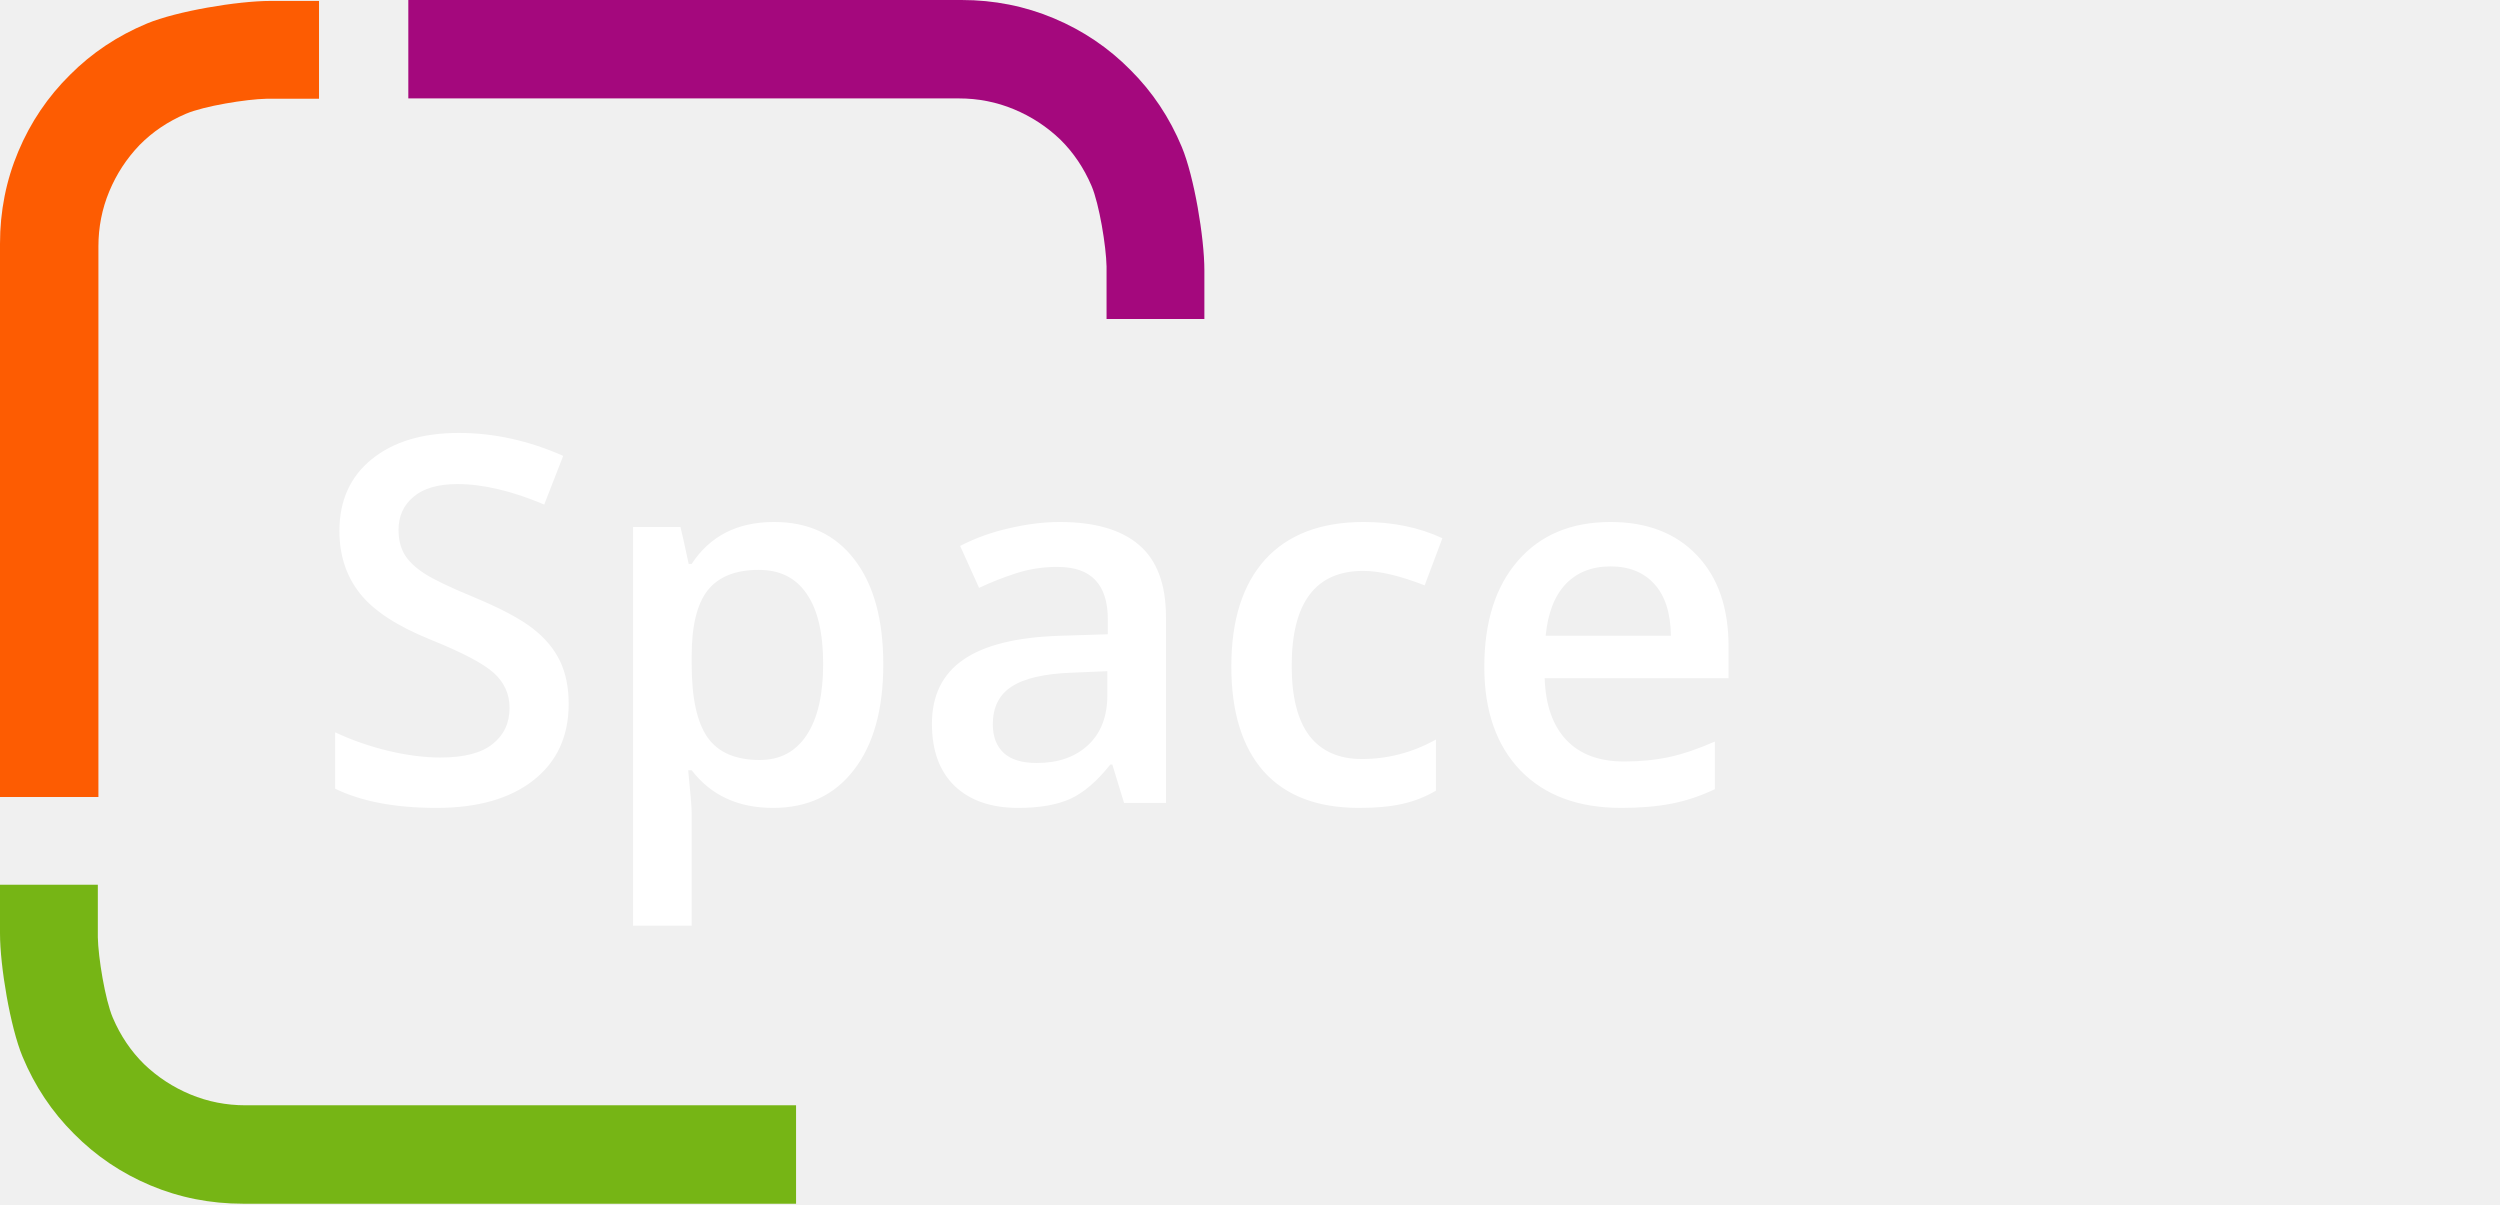
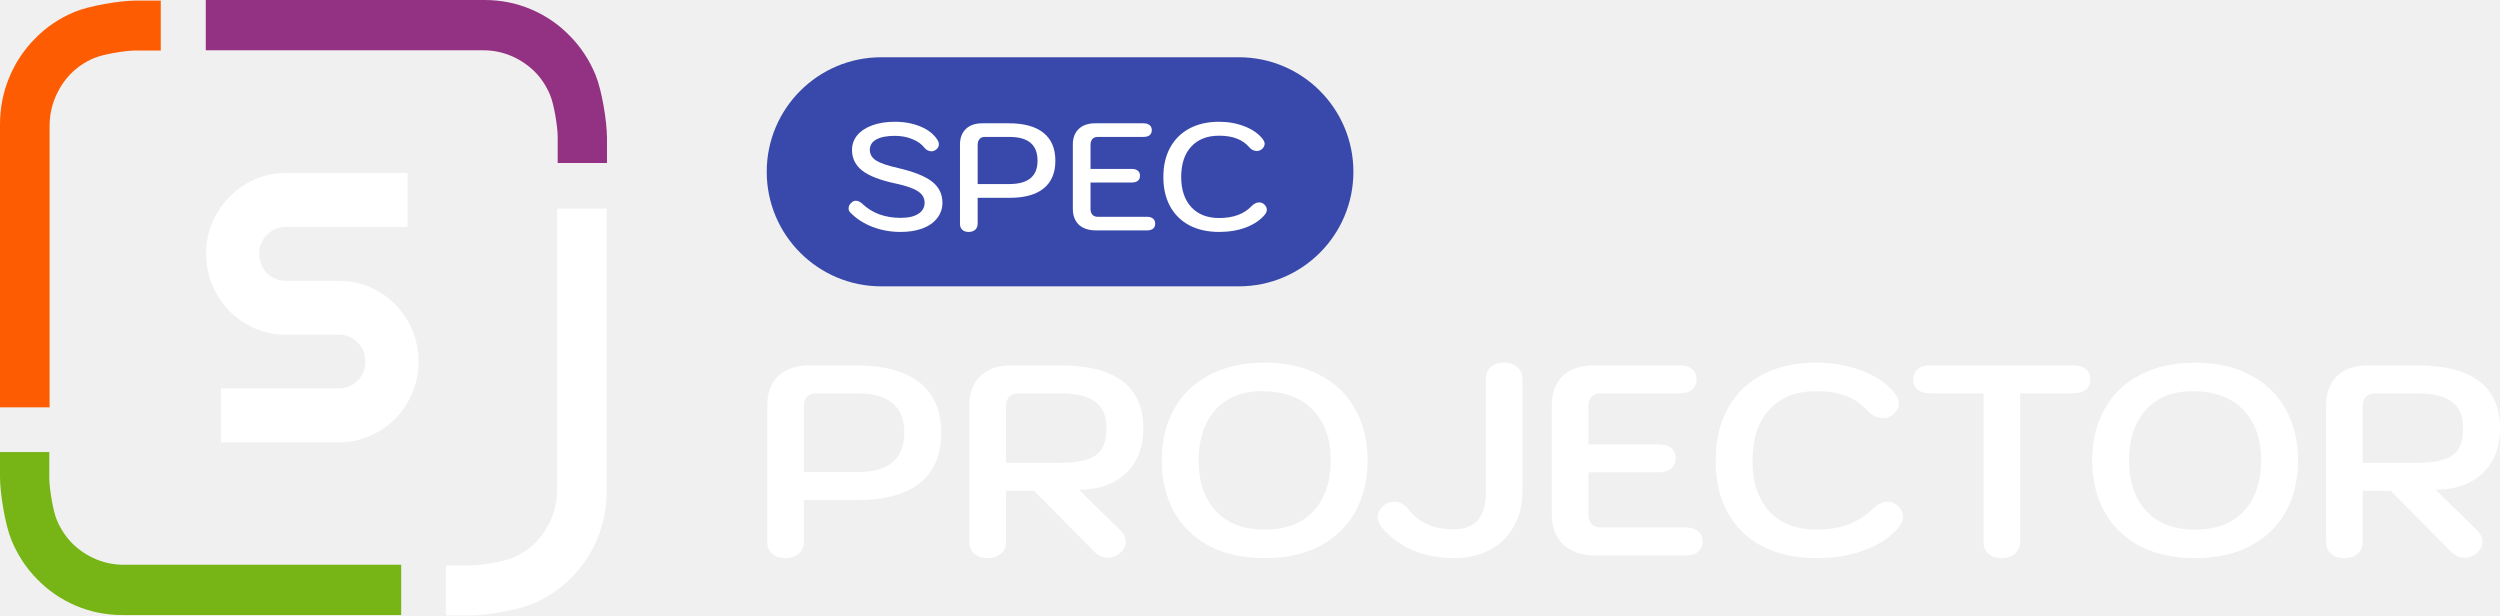
- <svg xmlns="http://www.w3.org/2000/svg" width="137" height="66" viewBox="0 0 137 66" fill="none">
-   <path d="M60.639 14.603C60.619 13.506 60.239 11.178 59.819 10.193C59.398 9.207 58.826 8.359 58.105 7.648C57.363 6.937 56.516 6.384 55.563 5.988C54.611 5.591 53.604 5.393 52.541 5.393C45.84 5.393 40.813 5.393 37.462 5.393C34.11 5.393 29.081 5.393 22.376 5.393V0H52.692C54.476 0 56.165 0.335 57.759 1.006C59.352 1.676 60.751 2.621 61.953 3.839C63.156 5.038 64.094 6.445 64.765 8.06C65.437 9.675 66 13.013 66 14.821V17.482H60.639C60.639 16.883 60.644 14.712 60.639 14.603Z" fill="#A4087D" />
-   <path d="M5.361 51.361C5.381 52.458 5.76 54.785 6.181 55.771C6.602 56.756 7.174 57.604 7.895 58.315C8.637 59.026 9.484 59.58 10.437 59.976C11.389 60.372 12.396 60.57 13.459 60.57H43.624V65.963H13.308C11.524 65.963 9.835 65.628 8.241 64.958C6.648 64.287 5.249 63.343 4.046 62.124C2.844 60.925 1.906 59.519 1.235 57.904C0.563 56.289 0 52.95 0 51.142V48.482H5.361C5.361 49.081 5.356 51.252 5.361 51.361Z" fill="#76B515" />
-   <path d="M17.482 5.412H14.603C13.506 5.432 11.178 5.812 10.193 6.233C9.207 6.654 8.359 7.225 7.648 7.947C6.937 8.689 6.384 9.536 5.988 10.488C5.591 11.44 5.393 12.447 5.393 13.51C5.393 17.531 5.393 20.547 5.393 22.557C5.393 27.25 5.393 34.289 5.393 43.675C4.823 43.675 0.201 43.675 0 43.675L0 13.36C0 11.575 0.335 9.886 1.006 8.293C1.676 6.699 2.621 5.301 3.839 4.098C5.038 2.895 6.445 1.958 8.06 1.286C9.675 0.615 13.013 0.051 14.821 0.051C15.011 0.051 17.482 0.051 17.482 0.051C17.482 1.532 17.482 4.272 17.482 5.412Z" fill="#FD5C02" />
-   <path d="M31.164 38.572C31.164 40.35 30.521 41.744 29.236 42.756C27.951 43.768 26.178 44.273 23.918 44.273C21.658 44.273 19.807 43.922 18.367 43.221V40.131C19.279 40.559 20.245 40.897 21.266 41.143C22.296 41.389 23.253 41.512 24.137 41.512C25.431 41.512 26.384 41.266 26.994 40.773C27.614 40.281 27.924 39.62 27.924 38.791C27.924 38.044 27.641 37.41 27.076 36.891C26.511 36.371 25.344 35.756 23.576 35.045C21.753 34.307 20.468 33.464 19.721 32.516C18.973 31.568 18.6 30.428 18.6 29.098C18.6 27.43 19.192 26.117 20.377 25.16C21.562 24.203 23.152 23.725 25.148 23.725C27.062 23.725 28.967 24.144 30.863 24.982L29.824 27.648C28.047 26.901 26.461 26.527 25.066 26.527C24.009 26.527 23.207 26.76 22.66 27.225C22.113 27.68 21.84 28.287 21.84 29.043C21.84 29.562 21.949 30.009 22.168 30.383C22.387 30.747 22.747 31.094 23.248 31.422C23.749 31.75 24.652 32.183 25.955 32.721C27.422 33.331 28.498 33.901 29.182 34.43C29.865 34.958 30.366 35.555 30.686 36.221C31.005 36.886 31.164 37.67 31.164 38.572ZM42.361 44.273C40.447 44.273 38.962 43.585 37.904 42.209H37.713C37.84 43.485 37.904 44.26 37.904 44.533V50.727H34.691V28.879H37.289C37.362 29.162 37.512 29.836 37.74 30.902H37.904C38.907 29.371 40.411 28.605 42.416 28.605C44.303 28.605 45.77 29.289 46.818 30.656C47.876 32.023 48.404 33.942 48.404 36.412C48.404 38.882 47.867 40.81 46.791 42.195C45.725 43.581 44.248 44.273 42.361 44.273ZM41.582 31.23C40.306 31.23 39.372 31.604 38.779 32.352C38.196 33.099 37.904 34.293 37.904 35.934V36.412C37.904 38.253 38.196 39.589 38.779 40.418C39.363 41.238 40.315 41.648 41.637 41.648C42.749 41.648 43.605 41.193 44.207 40.281C44.809 39.37 45.109 38.071 45.109 36.385C45.109 34.69 44.809 33.409 44.207 32.543C43.615 31.668 42.74 31.23 41.582 31.23ZM61.598 44L60.955 41.895H60.846C60.117 42.815 59.383 43.444 58.645 43.781C57.906 44.109 56.958 44.273 55.801 44.273C54.315 44.273 53.153 43.872 52.315 43.07C51.485 42.268 51.07 41.133 51.07 39.666C51.07 38.107 51.649 36.932 52.807 36.139C53.964 35.346 55.728 34.913 58.098 34.84L60.709 34.758V33.951C60.709 32.985 60.481 32.265 60.025 31.791C59.579 31.308 58.882 31.066 57.934 31.066C57.159 31.066 56.416 31.18 55.705 31.408C54.994 31.636 54.31 31.905 53.654 32.215L52.615 29.918C53.435 29.49 54.333 29.166 55.309 28.947C56.284 28.719 57.204 28.605 58.07 28.605C59.993 28.605 61.443 29.025 62.418 29.863C63.402 30.702 63.895 32.019 63.895 33.815V44H61.598ZM56.812 41.812C57.979 41.812 58.913 41.489 59.615 40.842C60.326 40.185 60.682 39.27 60.682 38.094V36.781L58.74 36.863C57.227 36.918 56.124 37.173 55.432 37.629C54.748 38.075 54.406 38.764 54.406 39.693C54.406 40.368 54.607 40.892 55.008 41.266C55.409 41.63 56.01 41.812 56.812 41.812ZM74.477 44.273C72.189 44.273 70.448 43.608 69.254 42.277C68.069 40.938 67.477 39.019 67.477 36.522C67.477 33.978 68.096 32.023 69.336 30.656C70.585 29.289 72.385 28.605 74.736 28.605C76.331 28.605 77.767 28.902 79.043 29.494L78.072 32.078C76.714 31.549 75.593 31.285 74.709 31.285C72.093 31.285 70.785 33.022 70.785 36.494C70.785 38.19 71.109 39.465 71.756 40.322C72.412 41.17 73.369 41.594 74.627 41.594C76.058 41.594 77.412 41.238 78.688 40.527V43.33C78.113 43.667 77.498 43.909 76.842 44.055C76.195 44.2 75.406 44.273 74.477 44.273ZM88.846 44.273C86.494 44.273 84.653 43.59 83.322 42.223C82.001 40.846 81.34 38.955 81.34 36.549C81.34 34.079 81.955 32.137 83.186 30.725C84.416 29.312 86.107 28.605 88.258 28.605C90.254 28.605 91.831 29.212 92.988 30.424C94.146 31.636 94.725 33.304 94.725 35.428V37.164H84.648C84.694 38.632 85.091 39.762 85.838 40.555C86.585 41.339 87.638 41.73 88.996 41.73C89.889 41.73 90.719 41.648 91.484 41.484C92.259 41.311 93.088 41.029 93.973 40.637V43.248C93.189 43.622 92.396 43.886 91.594 44.041C90.792 44.196 89.876 44.273 88.846 44.273ZM88.258 31.039C87.237 31.039 86.417 31.363 85.797 32.01C85.186 32.657 84.822 33.6 84.703 34.84H91.566C91.548 33.591 91.247 32.648 90.664 32.01C90.081 31.363 89.279 31.039 88.258 31.039Z" fill="white" />
+ <svg xmlns="http://www.w3.org/2000/svg" width="130" height="32" viewBox="0 0 130 32" fill="none">
+   <g clip-path="url(#clip0)">
+     <path d="M29 7.08C28.99 6.548 28.808 5.42 28.607 4.942C28.406 4.464 28.133 4.053 27.788 3.708C27.433 3.364 27.028 3.095 26.572 2.903C26.117 2.711 25.635 2.615 25.127 2.615C21.922 2.615 19.518 2.615 17.916 2.615C16.312 2.615 13.908 2.615 10.701 2.615V0H25.199C26.052 0 26.86 0.163 27.622 0.488C28.384 0.813 29.053 1.271 29.628 1.862C30.203 2.443 30.652 3.125 30.973 3.908C31.294 4.691 31.563 6.309 31.563 7.186V8.476H29C29 8.186 29.002 7.133 29 7.08Z" fill="#933183" />
+     <path d="M24.562 29.401C25.087 29.391 26.2 29.207 26.671 29.003C27.143 28.799 27.548 28.522 27.888 28.172C28.228 27.812 28.493 27.401 28.682 26.94C28.872 26.478 28.967 25.99 28.967 25.475V10.849H31.546V25.547C31.546 26.413 31.386 27.231 31.065 28.004C30.744 28.777 30.293 29.455 29.71 30.038C29.137 30.621 28.464 31.076 27.692 31.401C26.919 31.727 25.323 32 24.458 32H23.186V29.401C23.472 29.401 24.51 29.403 24.562 29.401Z" fill="white" />
+     <path d="M2.564 24.902C2.573 25.434 2.755 26.563 2.956 27.04C3.158 27.518 3.431 27.929 3.776 28.274C4.131 28.619 4.536 28.887 4.991 29.079C5.446 29.271 5.928 29.367 6.436 29.367H20.862V31.982H6.364C5.511 31.982 4.703 31.82 3.941 31.495C3.179 31.17 2.51 30.712 1.935 30.121C1.36 29.54 0.912 28.858 0.591 28.075C0.269 27.291 0 25.673 0 24.796V23.506H2.564C2.564 23.797 2.561 24.849 2.564 24.902Z" fill="#76B515" />
+     <path d="M8.36 2.629H6.984C6.459 2.639 5.346 2.823 4.874 3.027C4.403 3.231 3.998 3.508 3.658 3.858C3.318 4.217 3.053 4.628 2.863 5.09C2.674 5.552 2.579 6.04 2.579 6.555C2.579 8.505 2.579 9.967 2.579 10.941C2.579 13.217 2.579 16.63 2.579 21.181C2.307 21.181 0.096 21.181 0 21.181L0 6.482C0 5.617 0.16 4.798 0.481 4.026C0.801 3.253 1.253 2.575 1.836 1.992C2.409 1.408 3.082 0.954 3.854 0.628C4.627 0.303 6.223 0.03 7.088 0.03C7.179 0.03 8.36 0.03 8.36 0.03C8.36 0.748 8.36 2.076 8.36 2.629Z" fill="#FD5C02" />
+     <path d="M10.717 13.195C10.717 12.616 10.826 12.072 11.044 11.565C11.263 11.057 11.558 10.614 11.931 10.236C12.31 9.852 12.749 9.549 13.25 9.328C13.751 9.107 14.287 8.996 14.859 8.996H21.197V11.799H14.859C14.666 11.799 14.486 11.835 14.319 11.906C14.153 11.978 14.005 12.079 13.877 12.209C13.755 12.333 13.658 12.479 13.588 12.648C13.517 12.818 13.482 13 13.482 13.195C13.482 13.391 13.517 13.576 13.588 13.752C13.658 13.921 13.755 14.071 13.877 14.201C14.005 14.325 14.153 14.422 14.319 14.494C14.486 14.566 14.666 14.602 14.859 14.602H17.623C18.195 14.602 18.731 14.712 19.232 14.934C19.739 15.148 20.179 15.448 20.552 15.832C20.931 16.21 21.226 16.656 21.438 17.17C21.656 17.678 21.765 18.221 21.765 18.801C21.765 19.38 21.656 19.924 21.438 20.432C21.226 20.939 20.931 21.385 20.552 21.77C20.179 22.147 19.739 22.447 19.232 22.668C18.731 22.889 18.195 23 17.623 23H11.488V20.197H17.623C17.816 20.197 17.996 20.162 18.163 20.09C18.33 20.018 18.474 19.921 18.596 19.797C18.725 19.667 18.824 19.517 18.895 19.348C18.966 19.178 19.001 18.996 19.001 18.801C19.001 18.605 18.966 18.423 18.895 18.254C18.824 18.085 18.725 17.938 18.596 17.814C18.474 17.684 18.33 17.583 18.163 17.512C17.996 17.44 17.816 17.404 17.623 17.404H14.859C14.287 17.404 13.751 17.294 13.25 17.072C12.749 16.851 12.31 16.551 11.931 16.174C11.558 15.79 11.263 15.344 11.044 14.836C10.826 14.322 10.717 13.775 10.717 13.195Z" fill="white" />
+   </g>
+   <rect x="39.87" y="2.977" width="30.507" height="11.913" rx="5.957" fill="#3949AB" />
+   <path d="M46.828 12.061C46.312 12.061 45.826 11.973 45.368 11.798C44.917 11.623 44.538 11.379 44.231 11.066C44.161 11.003 44.126 10.926 44.126 10.836C44.126 10.724 44.175 10.626 44.272 10.541C44.341 10.472 44.419 10.438 44.505 10.438C44.618 10.438 44.734 10.493 44.852 10.605C45.094 10.838 45.385 11.019 45.723 11.146C46.068 11.268 46.436 11.329 46.828 11.329C47.226 11.329 47.533 11.26 47.748 11.122C47.968 10.984 48.079 10.79 48.079 10.541C48.079 10.297 47.966 10.101 47.74 9.952C47.514 9.798 47.13 9.663 46.587 9.546C45.785 9.377 45.205 9.154 44.844 8.878C44.484 8.597 44.304 8.236 44.304 7.796C44.304 7.509 44.395 7.255 44.578 7.032C44.766 6.809 45.027 6.637 45.36 6.515C45.699 6.393 46.089 6.332 46.53 6.332C47.025 6.332 47.468 6.414 47.861 6.578C48.259 6.743 48.552 6.971 48.74 7.263C48.794 7.348 48.821 7.43 48.821 7.509C48.821 7.626 48.762 7.724 48.643 7.804C48.573 7.846 48.504 7.868 48.434 7.868C48.369 7.868 48.305 7.852 48.24 7.82C48.175 7.788 48.122 7.746 48.079 7.692C47.923 7.491 47.708 7.337 47.433 7.231C47.165 7.12 46.863 7.064 46.53 7.064C46.111 7.064 45.788 7.128 45.562 7.255C45.342 7.377 45.231 7.557 45.231 7.796C45.231 8.019 45.339 8.202 45.554 8.345C45.769 8.483 46.148 8.613 46.691 8.735C47.514 8.926 48.106 9.162 48.466 9.443C48.826 9.724 49.006 10.09 49.006 10.541C49.006 10.844 48.915 11.111 48.732 11.345C48.555 11.573 48.302 11.751 47.974 11.878C47.646 12 47.264 12.061 46.828 12.061Z" fill="white" />
+   <path d="M50.37 12.061C50.231 12.061 50.12 12.024 50.04 11.95C49.959 11.875 49.919 11.772 49.919 11.639V7.517C49.919 7.173 50.021 6.902 50.225 6.706C50.43 6.51 50.715 6.411 51.08 6.411H52.452C53.247 6.411 53.85 6.576 54.258 6.905C54.672 7.234 54.879 7.719 54.879 8.361C54.879 8.992 54.675 9.472 54.266 9.801C53.863 10.125 53.272 10.287 52.492 10.287H50.838V11.639C50.838 11.767 50.795 11.87 50.709 11.95C50.623 12.024 50.51 12.061 50.37 12.061ZM52.484 9.57C53.462 9.57 53.952 9.167 53.952 8.361C53.952 7.936 53.828 7.624 53.581 7.422C53.339 7.22 52.976 7.12 52.492 7.12H51.209C51.091 7.12 51 7.157 50.935 7.231C50.871 7.305 50.838 7.406 50.838 7.533V9.57H52.484Z" fill="white" />
+   <path d="M56.997 11.981C56.615 11.981 56.317 11.883 56.102 11.687C55.892 11.485 55.787 11.207 55.787 10.851V7.517C55.787 7.173 55.889 6.902 56.094 6.706C56.298 6.51 56.583 6.411 56.949 6.411H59.457C59.597 6.411 59.705 6.443 59.78 6.507C59.855 6.565 59.893 6.653 59.893 6.769C59.893 6.881 59.855 6.968 59.78 7.032C59.705 7.09 59.597 7.12 59.457 7.12H57.078C56.959 7.12 56.868 7.157 56.803 7.231C56.739 7.305 56.707 7.406 56.707 7.533V8.783H58.844C58.984 8.783 59.092 8.814 59.167 8.878C59.242 8.936 59.28 9.024 59.28 9.141C59.28 9.252 59.242 9.34 59.167 9.403C59.092 9.462 58.984 9.491 58.844 9.491H56.707V10.859C56.707 10.987 56.739 11.088 56.803 11.162C56.868 11.236 56.959 11.273 57.078 11.273H59.635C59.775 11.273 59.882 11.305 59.957 11.369C60.033 11.427 60.07 11.515 60.07 11.631C60.07 11.743 60.033 11.83 59.957 11.894C59.882 11.952 59.775 11.981 59.635 11.981H56.997Z" fill="white" />
+   <path d="M63.398 12.061C62.807 12.061 62.291 11.947 61.85 11.719C61.414 11.485 61.078 11.154 60.842 10.724C60.61 10.294 60.495 9.788 60.495 9.204C60.495 8.621 60.61 8.114 60.842 7.685C61.078 7.25 61.414 6.915 61.85 6.682C62.285 6.448 62.799 6.332 63.391 6.332C63.874 6.332 64.323 6.414 64.737 6.578C65.152 6.743 65.463 6.966 65.673 7.247C65.732 7.332 65.762 7.409 65.762 7.478C65.762 7.594 65.7 7.698 65.576 7.788C65.507 7.83 65.434 7.852 65.359 7.852C65.289 7.852 65.219 7.836 65.149 7.804C65.084 7.772 65.028 7.73 64.98 7.677C64.802 7.464 64.582 7.308 64.318 7.207C64.06 7.106 63.751 7.056 63.391 7.056C62.772 7.056 62.288 7.247 61.939 7.629C61.594 8.005 61.422 8.531 61.422 9.204C61.422 9.867 61.597 10.39 61.947 10.772C62.296 11.149 62.78 11.337 63.398 11.337C64.13 11.337 64.692 11.13 65.084 10.716C65.213 10.589 65.345 10.525 65.48 10.525C65.566 10.525 65.644 10.552 65.713 10.605C65.821 10.695 65.875 10.793 65.875 10.899C65.875 10.989 65.843 11.074 65.778 11.154C65.547 11.435 65.222 11.658 64.802 11.822C64.383 11.981 63.915 12.061 63.398 12.061Z" fill="white" />
+   <path d="M40.843 29.023C40.557 29.023 40.328 28.948 40.156 28.797C39.984 28.646 39.899 28.439 39.899 28.176V21.089C39.899 20.43 40.089 19.917 40.471 19.55C40.862 19.183 41.401 18.999 42.088 18.999H44.507C45.957 18.999 47.059 19.296 47.812 19.889C48.566 20.482 48.943 21.352 48.943 22.501C48.943 23.649 48.576 24.519 47.841 25.112C47.106 25.705 46.024 26.002 44.593 26.002H41.802V28.176C41.802 28.43 41.711 28.637 41.53 28.797C41.358 28.948 41.129 29.023 40.843 29.023ZM44.578 24.548C46.21 24.548 47.025 23.865 47.025 22.501C47.025 21.136 46.21 20.453 44.578 20.453H42.417C42.226 20.453 42.074 20.515 41.959 20.637C41.854 20.759 41.802 20.929 41.802 21.145V24.548H44.578Z" fill="white" />
+   <path d="M50.408 21.089C50.408 20.43 50.599 19.917 50.98 19.55C51.372 19.183 51.911 18.999 52.598 18.999H55.145C56.566 18.999 57.64 19.272 58.365 19.818C59.09 20.364 59.452 21.178 59.452 22.261C59.452 23.268 59.147 24.053 58.536 24.618C57.935 25.183 57.124 25.465 56.104 25.465L58.279 27.597C58.451 27.767 58.536 27.959 58.536 28.176C58.536 28.402 58.436 28.599 58.236 28.769C58.026 28.929 57.821 29.009 57.621 29.009C57.344 29.009 57.091 28.887 56.862 28.642L53.771 25.522H52.311V28.176C52.311 28.439 52.221 28.646 52.039 28.797C51.858 28.948 51.629 29.023 51.352 29.023C51.066 29.023 50.837 28.948 50.666 28.797C50.494 28.646 50.408 28.439 50.408 28.176V21.089ZM55.088 24.068C55.717 24.068 56.209 24.006 56.562 23.884C56.915 23.762 57.163 23.573 57.306 23.319C57.458 23.056 57.535 22.703 57.535 22.261C57.535 21.621 57.334 21.159 56.934 20.877C56.543 20.595 55.927 20.453 55.088 20.453H52.927C52.736 20.453 52.583 20.515 52.469 20.637C52.364 20.759 52.311 20.929 52.311 21.145V24.068H55.088Z" fill="white" />
+   <path d="M65.763 29.023C64.647 29.023 63.683 28.811 62.873 28.388C62.071 27.955 61.461 27.357 61.041 26.595C60.621 25.823 60.411 24.938 60.411 23.941C60.411 22.943 60.621 22.063 61.041 21.301C61.461 20.529 62.071 19.931 62.873 19.508C63.683 19.075 64.647 18.858 65.763 18.858C66.879 18.858 67.838 19.075 68.64 19.508C69.451 19.931 70.066 20.529 70.486 21.301C70.906 22.063 71.115 22.943 71.115 23.941C71.115 24.938 70.906 25.823 70.486 26.595C70.066 27.357 69.451 27.955 68.64 28.388C67.838 28.811 66.879 29.023 65.763 29.023ZM65.763 27.541C66.851 27.541 67.695 27.221 68.296 26.581C68.897 25.931 69.198 25.051 69.198 23.941C69.198 22.821 68.883 21.941 68.253 21.301C67.633 20.661 66.755 20.341 65.62 20.341C64.58 20.341 63.769 20.67 63.187 21.329C62.615 21.978 62.329 22.849 62.329 23.941C62.329 25.051 62.629 25.931 63.23 26.581C63.831 27.221 64.676 27.541 65.763 27.541Z" fill="white" />
+   <path d="M75.562 29.023C74.798 29.023 74.088 28.882 73.429 28.599C72.771 28.308 72.237 27.903 71.826 27.385C71.703 27.225 71.641 27.061 71.641 26.891C71.641 26.665 71.75 26.458 71.97 26.27C72.122 26.148 72.299 26.087 72.499 26.087C72.785 26.087 73.038 26.228 73.258 26.51C73.496 26.83 73.816 27.079 74.216 27.258C74.627 27.437 75.075 27.526 75.562 27.526C76.144 27.526 76.573 27.366 76.85 27.047C77.126 26.727 77.265 26.237 77.265 25.578V19.705C77.265 19.442 77.35 19.235 77.522 19.084C77.694 18.933 77.923 18.858 78.209 18.858C78.495 18.858 78.724 18.938 78.896 19.098C79.077 19.249 79.168 19.451 79.168 19.705V25.522C79.168 26.228 79.02 26.844 78.724 27.371C78.428 27.898 78.009 28.308 77.465 28.599C76.921 28.882 76.287 29.023 75.562 29.023Z" fill="white" />
+   <path d="M82.982 28.882C82.257 28.882 81.694 28.694 81.294 28.317C80.893 27.941 80.693 27.413 80.693 26.736V21.089C80.693 20.43 80.883 19.917 81.265 19.55C81.656 19.183 82.195 18.999 82.882 18.999H87.333C87.619 18.999 87.838 19.065 87.991 19.197C88.144 19.319 88.22 19.498 88.22 19.733C88.22 19.959 88.139 20.138 87.977 20.27C87.824 20.392 87.609 20.453 87.333 20.453H83.211C83.02 20.453 82.868 20.515 82.753 20.637C82.648 20.759 82.596 20.929 82.596 21.145V23.108H86.245C86.531 23.108 86.751 23.174 86.903 23.305C87.056 23.428 87.132 23.607 87.132 23.842C87.132 24.068 87.051 24.247 86.889 24.378C86.737 24.501 86.522 24.562 86.245 24.562H82.596V26.736C82.596 26.952 82.648 27.122 82.753 27.244C82.868 27.366 83.02 27.428 83.211 27.428H87.648C87.934 27.428 88.153 27.494 88.306 27.625C88.459 27.748 88.535 27.927 88.535 28.162C88.535 28.388 88.454 28.567 88.292 28.698C88.139 28.821 87.924 28.882 87.648 28.882H82.982Z" fill="white" />
+   <path d="M94.466 29.023C93.388 29.023 92.453 28.821 91.661 28.416C90.87 28.011 90.264 27.428 89.844 26.665C89.424 25.903 89.214 24.999 89.214 23.955C89.214 22.91 89.424 22.006 89.844 21.244C90.264 20.472 90.865 19.884 91.647 19.479C92.439 19.065 93.369 18.858 94.438 18.858C95.325 18.858 96.145 19.009 96.899 19.31C97.653 19.611 98.211 20.011 98.573 20.51C98.688 20.661 98.745 20.816 98.745 20.976C98.745 21.211 98.616 21.423 98.359 21.611C98.244 21.696 98.101 21.738 97.929 21.738C97.786 21.738 97.643 21.71 97.5 21.654C97.357 21.588 97.238 21.498 97.142 21.385C96.818 21.018 96.441 20.755 96.012 20.595C95.582 20.425 95.058 20.341 94.438 20.341C93.398 20.341 92.587 20.661 92.005 21.301C91.423 21.931 91.132 22.816 91.132 23.955C91.132 25.084 91.423 25.964 92.005 26.595C92.596 27.225 93.417 27.541 94.466 27.541C95.668 27.541 96.627 27.192 97.343 26.496C97.638 26.223 97.91 26.087 98.158 26.087C98.33 26.087 98.488 26.143 98.631 26.256C98.85 26.444 98.96 26.651 98.96 26.877C98.96 27.047 98.898 27.211 98.774 27.371C98.364 27.889 97.777 28.294 97.013 28.585C96.26 28.877 95.411 29.023 94.466 29.023Z" fill="white" />
+   <path d="M104.087 29.023C103.801 29.023 103.572 28.948 103.4 28.797C103.228 28.646 103.143 28.439 103.143 28.176V20.453H100.381C100.104 20.453 99.885 20.392 99.722 20.27C99.57 20.138 99.493 19.959 99.493 19.733C99.493 19.498 99.57 19.319 99.722 19.197C99.875 19.065 100.094 18.999 100.381 18.999H107.808C108.094 18.999 108.314 19.065 108.466 19.197C108.619 19.319 108.695 19.498 108.695 19.733C108.695 19.959 108.614 20.138 108.452 20.27C108.299 20.392 108.085 20.453 107.808 20.453H105.046V28.176C105.046 28.43 104.955 28.637 104.774 28.797C104.602 28.948 104.373 29.023 104.087 29.023Z" fill="white" />
+   <path d="M114.146 29.023C113.03 29.023 112.066 28.811 111.255 28.388C110.454 27.955 109.843 27.357 109.423 26.595C109.004 25.823 108.794 24.938 108.794 23.941C108.794 22.943 109.004 22.063 109.423 21.301C109.843 20.529 110.454 19.931 111.255 19.508C112.066 19.075 113.03 18.858 114.146 18.858C115.262 18.858 116.221 19.075 117.022 19.508C117.833 19.931 118.449 20.529 118.868 21.301C119.288 22.063 119.498 22.943 119.498 23.941C119.498 24.938 119.288 25.823 118.868 26.595C118.449 27.357 117.833 27.955 117.022 28.388C116.221 28.811 115.262 29.023 114.146 29.023ZM114.146 27.541C115.233 27.541 116.078 27.221 116.679 26.581C117.28 25.931 117.58 25.051 117.58 23.941C117.58 22.821 117.266 21.941 116.636 21.301C116.016 20.661 115.138 20.341 114.003 20.341C112.963 20.341 112.152 20.67 111.57 21.329C110.997 21.978 110.711 22.849 110.711 23.941C110.711 25.051 111.012 25.931 111.613 26.581C112.214 27.221 113.058 27.541 114.146 27.541Z" fill="white" />
+   <path d="M120.956 21.089C120.956 20.43 121.146 19.917 121.528 19.55C121.919 19.183 122.458 18.999 123.145 18.999H125.692C127.114 18.999 128.187 19.272 128.912 19.818C129.637 20.364 130 21.178 130 22.261C130 23.268 129.695 24.053 129.084 24.618C128.483 25.183 127.672 25.465 126.651 25.465L128.826 27.597C128.998 27.767 129.084 27.959 129.084 28.176C129.084 28.402 128.984 28.599 128.784 28.769C128.574 28.929 128.369 29.009 128.168 29.009C127.891 29.009 127.639 28.887 127.41 28.642L124.319 25.522H122.859V28.176C122.859 28.439 122.768 28.646 122.587 28.797C122.406 28.948 122.177 29.023 121.9 29.023C121.614 29.023 121.385 28.948 121.213 28.797C121.041 28.646 120.956 28.439 120.956 28.176V21.089ZM125.635 24.068C126.265 24.068 126.756 24.006 127.109 23.884C127.462 23.762 127.71 23.573 127.853 23.319C128.006 23.056 128.082 22.703 128.082 22.261C128.082 21.621 127.882 21.159 127.481 20.877C127.09 20.595 126.475 20.453 125.635 20.453H123.474C123.283 20.453 123.131 20.515 123.016 20.637C122.911 20.759 122.859 20.929 122.859 21.145V24.068H125.635Z" fill="white" />
+   <defs>
+     <clipPath id="clip0">
+       <rect width="31.563" height="32" fill="white" />
+     </clipPath>
+   </defs>
</svg>
